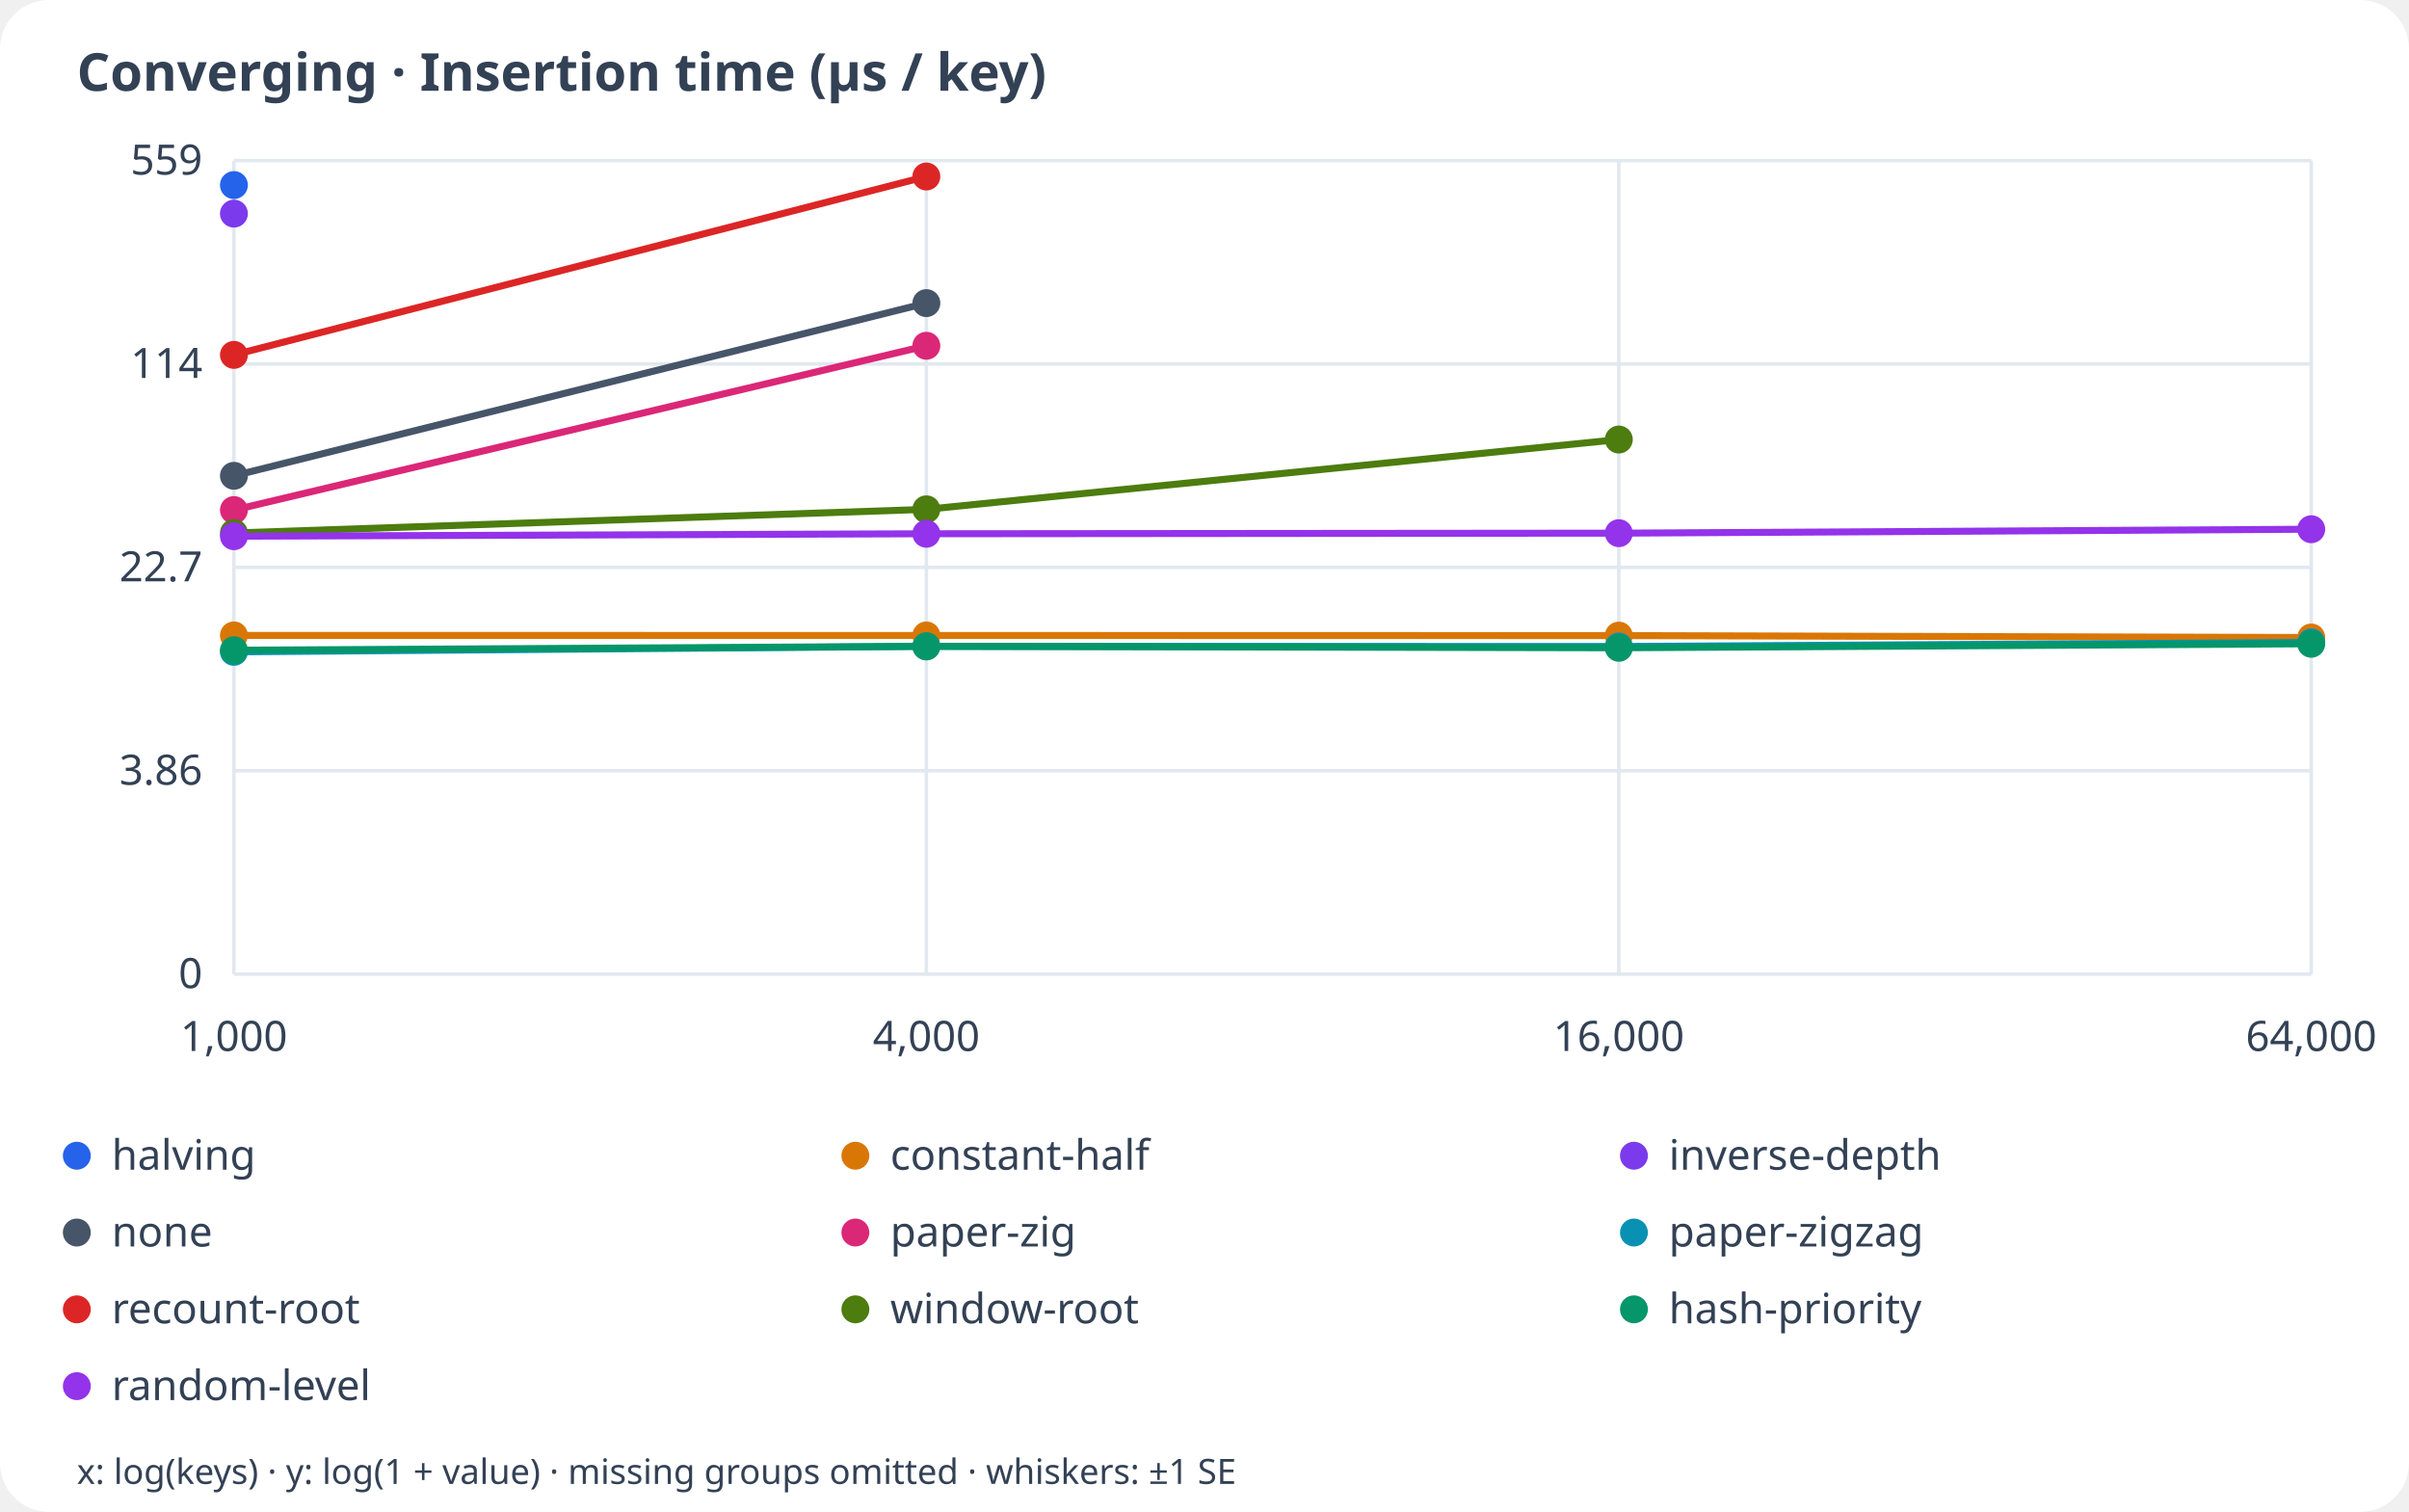
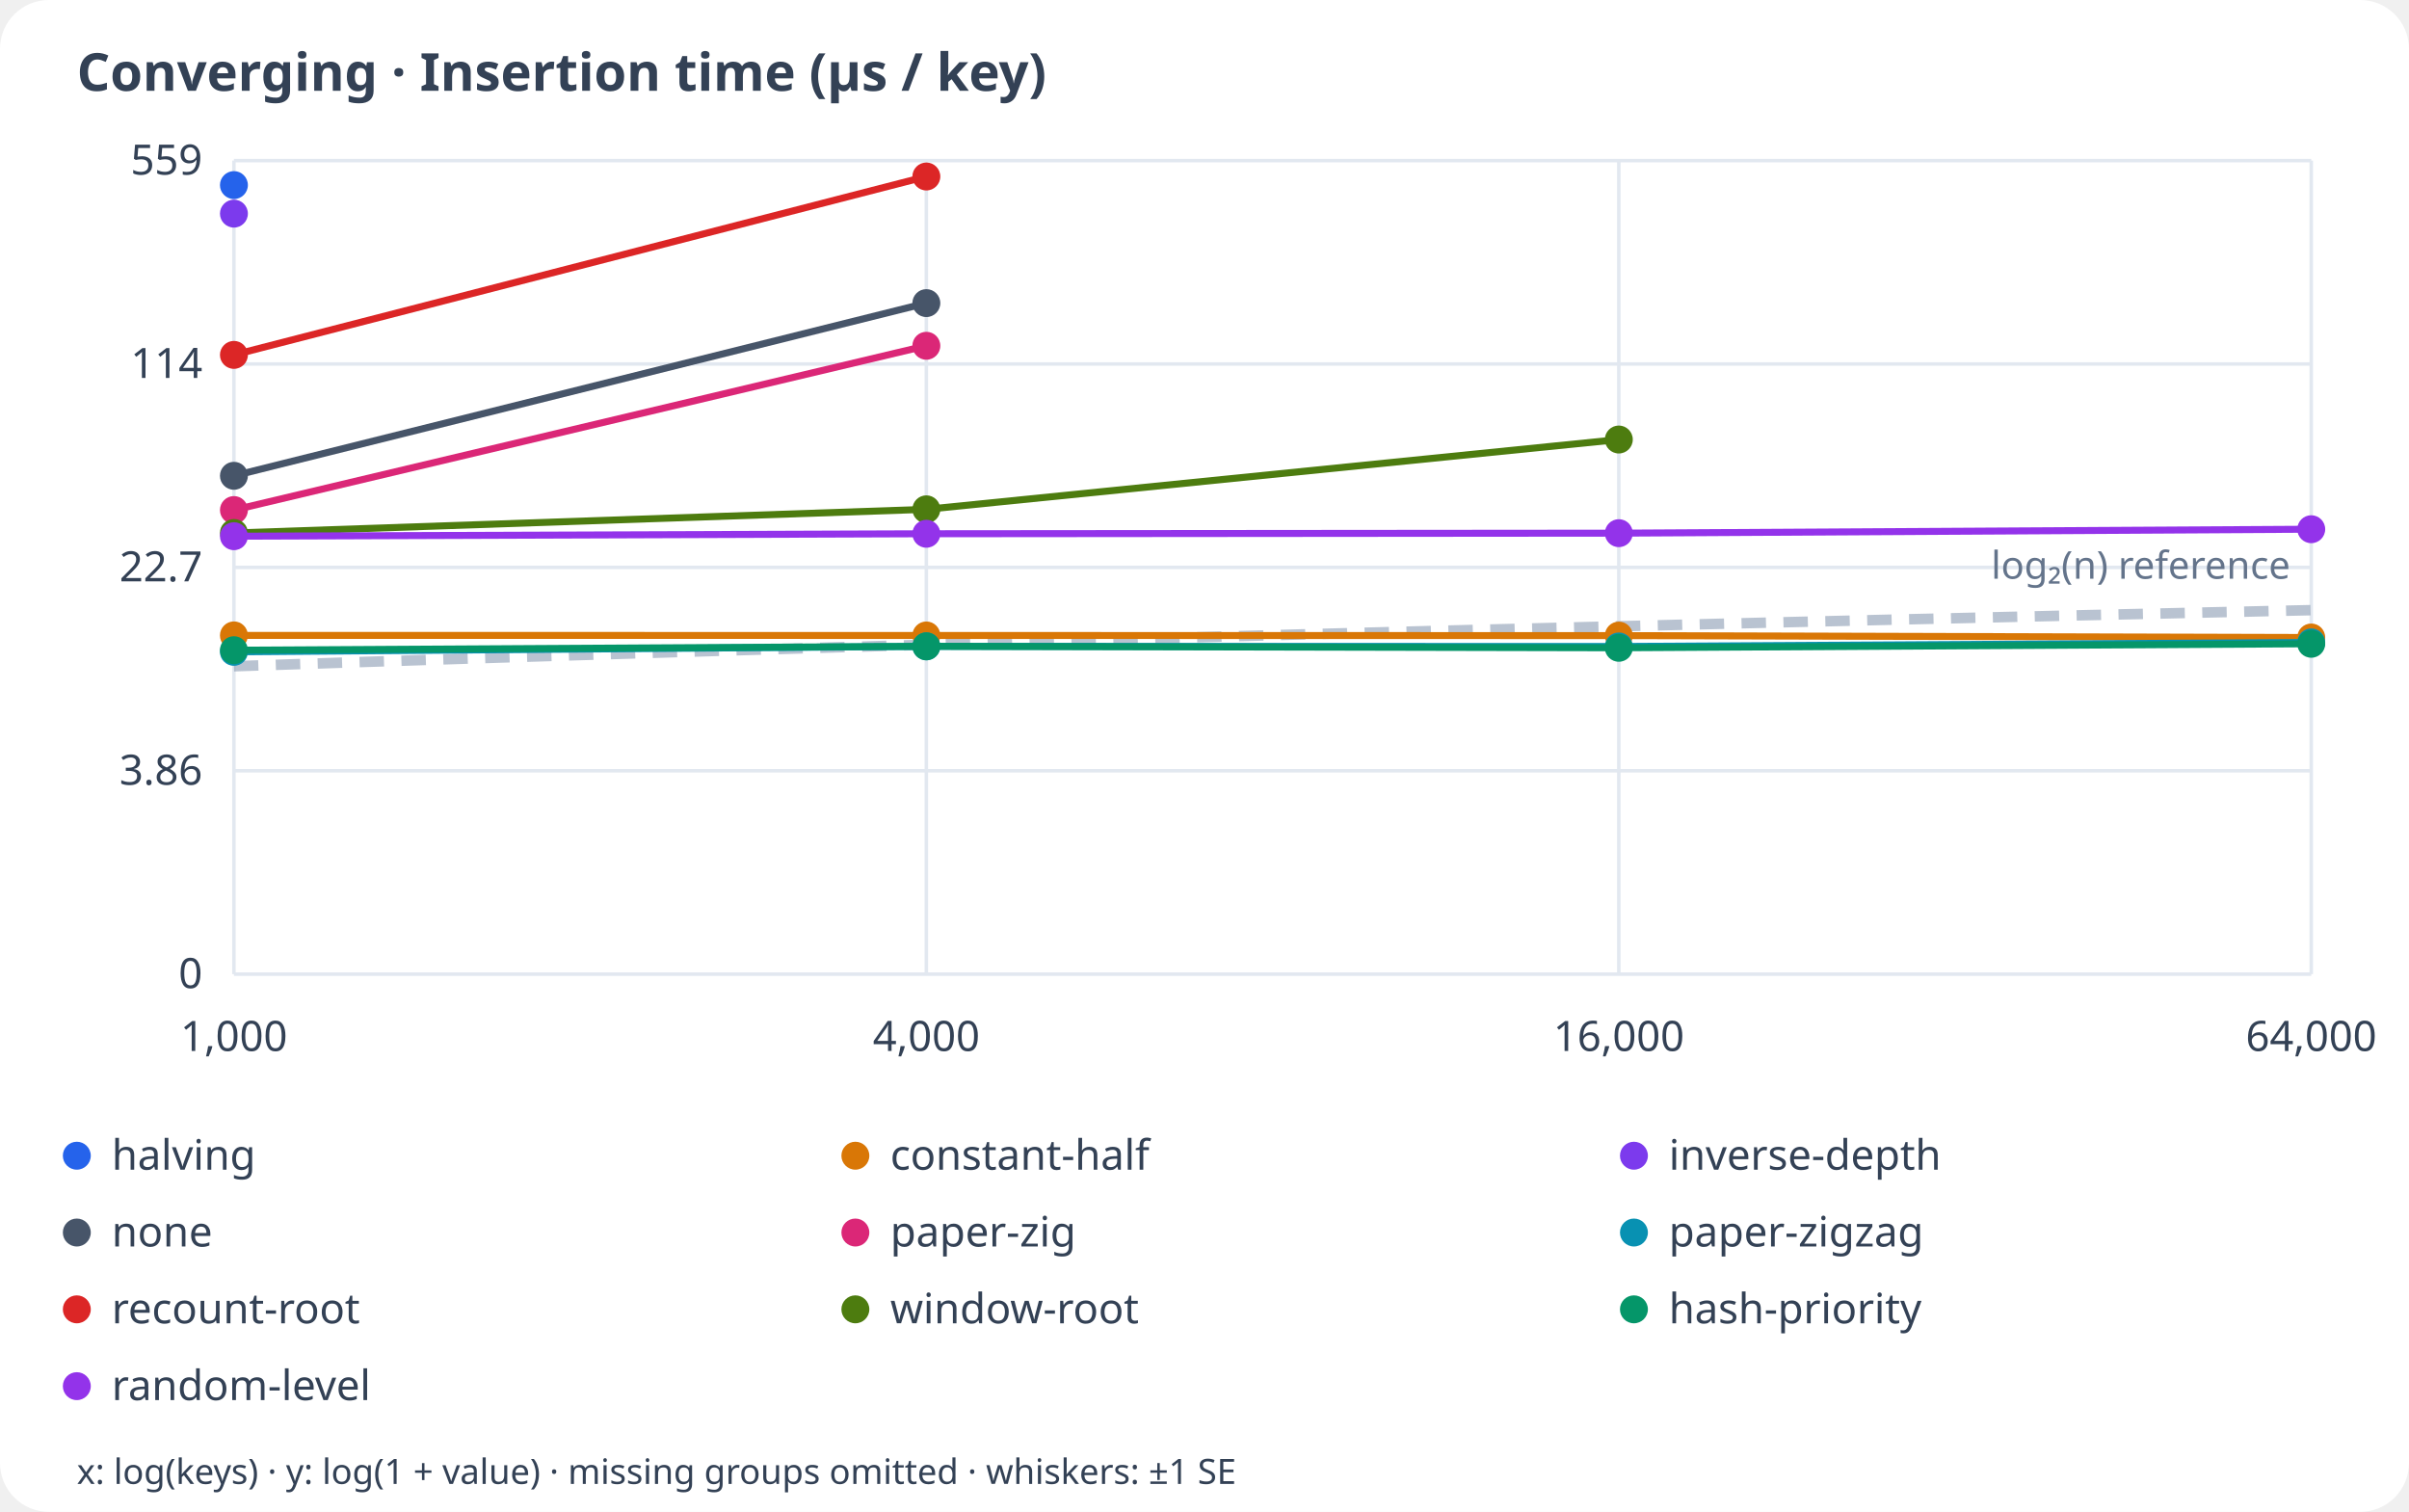
<svg xmlns="http://www.w3.org/2000/svg" viewBox="0 0 690 433" role="img" aria-labelledby="title desc">
  <style>text{font:12px system-ui,sans-serif;fill:#334155}.grid{stroke:#e2e8f0}path,line{vector-effect:non-scaling-stroke}</style>
  <rect width="690" height="433" rx="14" fill="white" />
  <text x="22" y="26" style="font-size:15px;font-weight:650">Converging · Insertion time (µs / key)</text>
  <line class="grid" x1="67" x2="662" y1="279.00" y2="279.00" />
  <text x="58" y="283.00" text-anchor="end">0</text>
  <line class="grid" x1="67" x2="662" y1="220.75" y2="220.75" />
  <text x="58" y="224.75" text-anchor="end">3.86</text>
  <line class="grid" x1="67" x2="662" y1="162.50" y2="162.50" />
  <text x="58" y="166.50" text-anchor="end">22.7</text>
  <line class="grid" x1="67" x2="662" y1="104.25" y2="104.25" />
  <text x="58" y="108.25" text-anchor="end">114</text>
  <line class="grid" x1="67" x2="662" y1="46.00" y2="46.00" />
  <text x="58" y="50.00" text-anchor="end">559</text>
  <line class="grid" x1="67.00" x2="67.00" y1="46" y2="279" />
  <text x="67.00" y="301" text-anchor="middle">1,000</text>
  <line class="grid" x1="265.33" x2="265.33" y1="46" y2="279" />
  <text x="265.33" y="301" text-anchor="middle">4,000</text>
  <line class="grid" x1="463.67" x2="463.67" y1="46" y2="279" />
  <text x="463.67" y="301" text-anchor="middle">16,000</text>
  <line class="grid" x1="662.00" x2="662.00" y1="46" y2="279" />
  <text x="662.00" y="301" text-anchor="middle">64,000</text>
+   <path class="log-reference" d="M67.00,190.82 L72.95,190.62 L78.90,190.42 L84.85,190.22 L90.80,190.03 L96.75,189.83 L102.70,189.63 L108.65,189.44 L114.60,189.25 L120.55,189.05 L126.50,188.86 L132.45,188.67 L138.40,188.48 L144.35,188.29 L150.30,188.10 L156.25,187.92 L162.20,187.73 L168.15,187.55 L174.10,187.36 L180.05,187.18 L186.00,187.00 L191.95,186.82 L197.90,186.64 L203.85,186.46 L209.80,186.28 L215.75,186.10 L221.70,185.93 L227.65,185.75 L233.60,185.57 L239.55,185.40 L245.50,185.23 L251.45,185.05 L257.40,184.88 L263.35,184.71 L269.30,184.54 L275.25,184.37 L281.20,184.20 L287.15,184.03 L293.10,183.87 L299.05,183.70 L305.00,183.54 L310.95,183.37 L316.90,183.21 L322.85,183.04 L328.80,182.88 L334.75,182.72 L340.70,182.56 L346.65,182.40 L352.60,182.24 L358.55,182.08 L364.50,181.92 L370.45,181.76 L376.40,181.60 L382.35,181.45 L388.30,181.29 L394.25,181.14 L400.20,180.98 L406.15,180.83 L412.10,180.67 L418.05,180.52 L424.00,180.37 L429.95,180.22 L435.90,180.07 L441.85,179.92 L447.80,179.77 L453.75,179.62 L459.70,179.47 L465.65,179.32 L471.60,179.18 L477.55,179.03 L483.50,178.88 L489.45,178.74 L495.40,178.59 L501.35,178.45 L507.30,178.30 L513.25,178.16 L519.20,178.02 L525.15,177.88 L531.10,177.74 L537.05,177.59 L543.00,177.45 L548.95,177.31 L554.90,177.18 L560.85,177.04 L566.80,176.90 L572.75,176.76 L578.70,176.62 L584.65,176.49 L590.60,176.35 L596.55,176.21 L602.50,176.08 L608.45,175.94 L614.40,175.81 L620.35,175.68 L626.30,175.54 L632.25,175.41 L638.20,175.28 L644.15,175.15 L650.10,175.01 L656.05,174.88 L662.00,174.75" stroke="#94a3b8" stroke-width="3" stroke-dasharray="7 5" opacity="0.65" fill="none" />
+   <text x="656" y="165.75" text-anchor="end" style="fill:#64748b;font-size:11px">log₂(n) reference</text>
  <path d="M67.00,54.08V51.97 M64.00,54.08h6 M64.00,51.97h6" stroke="#2563eb" fill="none" />
  <circle cx="67.00" cy="53.01" r="4" fill="#2563eb" />
  <circle cx="22" cy="331" r="4" fill="#2563eb" />
  <text x="32" y="335">halving</text>
  <path d="M67.00,182.43V181.53 M64.00,182.43h6 M64.00,181.53h6" stroke="#d97706" fill="none" />
  <circle cx="67.00" cy="181.98" r="4" fill="#d97706" />
  <path d="M67.00,181.98 L265.33,182.00" stroke="#d97706" stroke-width="2" fill="none" />
  <path d="M265.33,182.11V181.89 M262.33,182.11h6 M262.33,181.89h6" stroke="#d97706" fill="none" />
  <circle cx="265.33" cy="182.00" r="4" fill="#d97706" />
  <path d="M265.33,182.00 L463.67,182.04" stroke="#d97706" stroke-width="2" fill="none" />
  <path d="M463.67,182.74V181.37 M460.67,182.74h6 M460.67,181.37h6" stroke="#d97706" fill="none" />
  <circle cx="463.67" cy="182.04" r="4" fill="#d97706" />
  <path d="M463.67,182.04 L662.00,182.58" stroke="#d97706" stroke-width="2" fill="none" />
  <path d="M662.00,182.82V182.35 M659.00,182.82h6 M659.00,182.35h6" stroke="#d97706" fill="none" />
  <circle cx="662.00" cy="182.58" r="4" fill="#d97706" />
  <circle cx="245" cy="331" r="4" fill="#d97706" />
  <text x="255" y="335">constant-half</text>
  <path d="M67.00,62.32V60.08 M64.00,62.32h6 M64.00,60.08h6" stroke="#7c3aed" fill="none" />
  <circle cx="67.00" cy="61.18" r="4" fill="#7c3aed" />
  <circle cx="468" cy="331" r="4" fill="#7c3aed" />
  <text x="478" y="335">inverse-depth</text>
  <path d="M67.00,137.21V135.34 M64.00,137.21h6 M64.00,135.34h6" stroke="#475569" fill="none" />
  <circle cx="67.00" cy="136.27" r="4" fill="#475569" />
  <path d="M67.00,136.27 L265.33,86.81" stroke="#475569" stroke-width="2" fill="none" />
  <path d="M265.33,87.25V86.39 M262.33,87.25h6 M262.33,86.39h6" stroke="#475569" fill="none" />
  <circle cx="265.33" cy="86.81" r="4" fill="#475569" />
  <circle cx="22" cy="353" r="4" fill="#475569" />
  <text x="32" y="357">none</text>
  <path d="M67.00,146.93V145.25 M64.00,146.93h6 M64.00,145.25h6" stroke="#db2777" fill="none" />
  <circle cx="67.00" cy="146.08" r="4" fill="#db2777" />
  <path d="M67.00,146.08 L265.33,99.03" stroke="#db2777" stroke-width="2" fill="none" />
  <path d="M265.33,99.83V98.25 M262.33,99.83h6 M262.33,98.25h6" stroke="#db2777" fill="none" />
  <circle cx="265.33" cy="99.03" r="4" fill="#db2777" />
  <circle cx="245" cy="353" r="4" fill="#db2777" />
  <text x="255" y="357">paper-zig</text>
  <path d="M67.00,187.11V186.27 M64.00,187.11h6 M64.00,186.27h6" stroke="#0891b2" fill="none" />
  <circle cx="67.00" cy="186.69" r="4" fill="#0891b2" />
  <path d="M67.00,186.69 L265.33,185.11" stroke="#0891b2" stroke-width="2" fill="none" />
  <path d="M265.33,185.79V184.44 M262.33,185.79h6 M262.33,184.44h6" stroke="#0891b2" fill="none" />
  <circle cx="265.33" cy="185.11" r="4" fill="#0891b2" />
  <path d="M265.33,185.11 L463.67,185.15" stroke="#0891b2" stroke-width="2" fill="none" />
  <path d="M463.67,185.30V185.00 M460.67,185.30h6 M460.67,185.00h6" stroke="#0891b2" fill="none" />
  <circle cx="463.67" cy="185.15" r="4" fill="#0891b2" />
  <path d="M463.67,185.15 L662.00,183.99" stroke="#0891b2" stroke-width="2" fill="none" />
  <path d="M662.00,184.11V183.86 M659.00,184.11h6 M659.00,183.86h6" stroke="#0891b2" fill="none" />
  <circle cx="662.00" cy="183.99" r="4" fill="#0891b2" />
  <circle cx="468" cy="353" r="4" fill="#0891b2" />
  <text x="478" y="357">paper-zigzag</text>
  <path d="M67.00,101.83V101.45 M64.00,101.83h6 M64.00,101.45h6" stroke="#dc2626" fill="none" />
  <circle cx="67.00" cy="101.64" r="4" fill="#dc2626" />
  <path d="M67.00,101.64 L265.33,50.55" stroke="#dc2626" stroke-width="2" fill="none" />
  <path d="M265.33,50.94V50.16 M262.33,50.94h6 M262.33,50.16h6" stroke="#dc2626" fill="none" />
  <circle cx="265.33" cy="50.55" r="4" fill="#dc2626" />
  <circle cx="22" cy="375" r="4" fill="#dc2626" />
  <text x="32" y="379">recount-root</text>
  <path d="M67.00,152.77V152.53 M64.00,152.77h6 M64.00,152.53h6" stroke="#4d7c0f" fill="none" />
  <circle cx="67.00" cy="152.65" r="4" fill="#4d7c0f" />
  <path d="M67.00,152.65 L265.33,145.87" stroke="#4d7c0f" stroke-width="2" fill="none" />
  <path d="M265.33,146.07V145.68 M262.33,146.07h6 M262.33,145.68h6" stroke="#4d7c0f" fill="none" />
  <circle cx="265.33" cy="145.87" r="4" fill="#4d7c0f" />
  <path d="M265.33,145.87 L463.67,125.88" stroke="#4d7c0f" stroke-width="2" fill="none" />
  <path d="M463.67,126.07V125.68 M460.67,126.07h6 M460.67,125.68h6" stroke="#4d7c0f" fill="none" />
  <circle cx="463.67" cy="125.88" r="4" fill="#4d7c0f" />
  <circle cx="245" cy="375" r="4" fill="#4d7c0f" />
  <text x="255" y="379">window-root</text>
  <path d="M67.00,186.72V185.73 M64.00,186.72h6 M64.00,185.73h6" stroke="#059669" fill="none" />
  <circle cx="67.00" cy="186.22" r="4" fill="#059669" />
  <path d="M67.00,186.22 L265.33,185.11" stroke="#059669" stroke-width="2" fill="none" />
  <path d="M265.33,185.50V184.72 M262.33,185.50h6 M262.33,184.72h6" stroke="#059669" fill="none" />
  <circle cx="265.33" cy="185.11" r="4" fill="#059669" />
  <path d="M265.33,185.11 L463.67,185.53" stroke="#059669" stroke-width="2" fill="none" />
  <path d="M463.67,185.66V185.41 M460.67,185.66h6 M460.67,185.41h6" stroke="#059669" fill="none" />
  <circle cx="463.67" cy="185.53" r="4" fill="#059669" />
  <path d="M463.67,185.53 L662.00,184.38" stroke="#059669" stroke-width="2" fill="none" />
  <path d="M662.00,184.75V184.01 M659.00,184.75h6 M659.00,184.01h6" stroke="#059669" fill="none" />
  <circle cx="662.00" cy="184.38" r="4" fill="#059669" />
  <circle cx="468" cy="375" r="4" fill="#059669" />
  <text x="478" y="379">hash-priority</text>
  <path d="M67.00,154.06V153.08 M64.00,154.06h6 M64.00,153.08h6" stroke="#9333ea" fill="none" />
  <circle cx="67.00" cy="153.57" r="4" fill="#9333ea" />
  <path d="M67.00,153.57 L265.33,152.87" stroke="#9333ea" stroke-width="2" fill="none" />
  <path d="M265.33,153.04V152.70 M262.33,153.04h6 M262.33,152.70h6" stroke="#9333ea" fill="none" />
  <circle cx="265.33" cy="152.87" r="4" fill="#9333ea" />
  <path d="M265.33,152.87 L463.67,152.70" stroke="#9333ea" stroke-width="2" fill="none" />
  <path d="M463.67,152.99V152.42 M460.67,152.99h6 M460.67,152.42h6" stroke="#9333ea" fill="none" />
  <circle cx="463.67" cy="152.70" r="4" fill="#9333ea" />
  <path d="M463.67,152.70 L662.00,151.57" stroke="#9333ea" stroke-width="2" fill="none" />
  <path d="M662.00,151.62V151.51 M659.00,151.62h6 M659.00,151.51h6" stroke="#9333ea" fill="none" />
  <circle cx="662.00" cy="151.57" r="4" fill="#9333ea" />
  <circle cx="22" cy="397" r="4" fill="#9333ea" />
  <text x="32" y="401">random-level</text>
  <text x="22" y="425" style="font-size:10px">x: log(keys) · y: log(1 + value) · missing groups omitted · whiskers: ±1 SE</text>
</svg>
